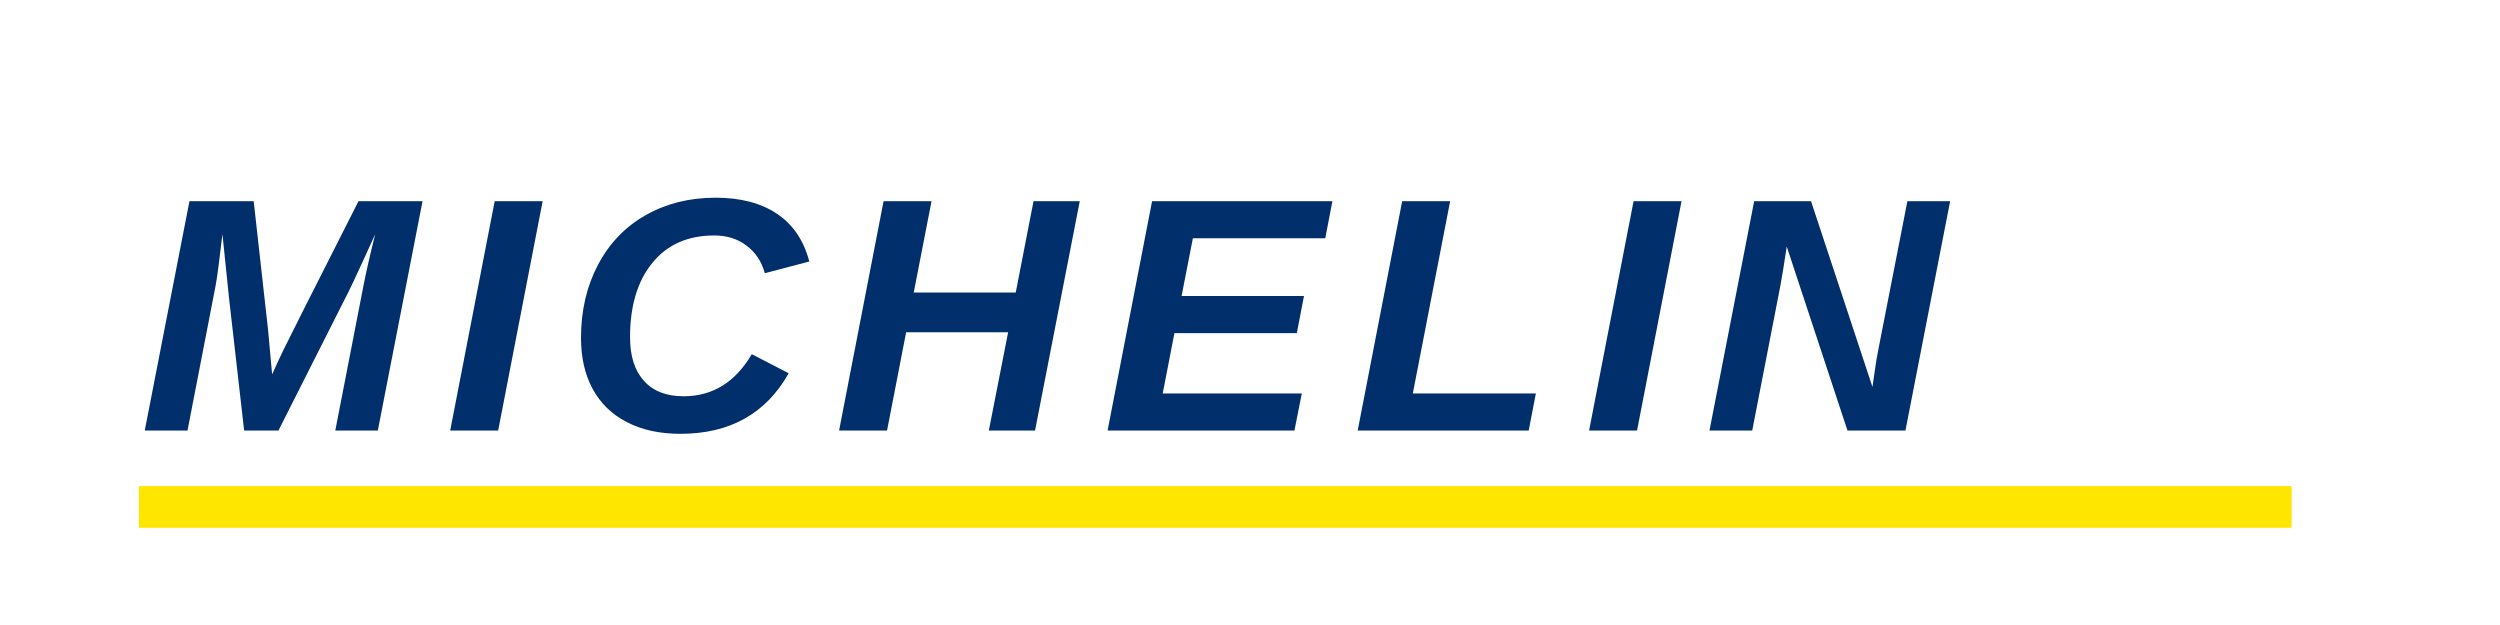
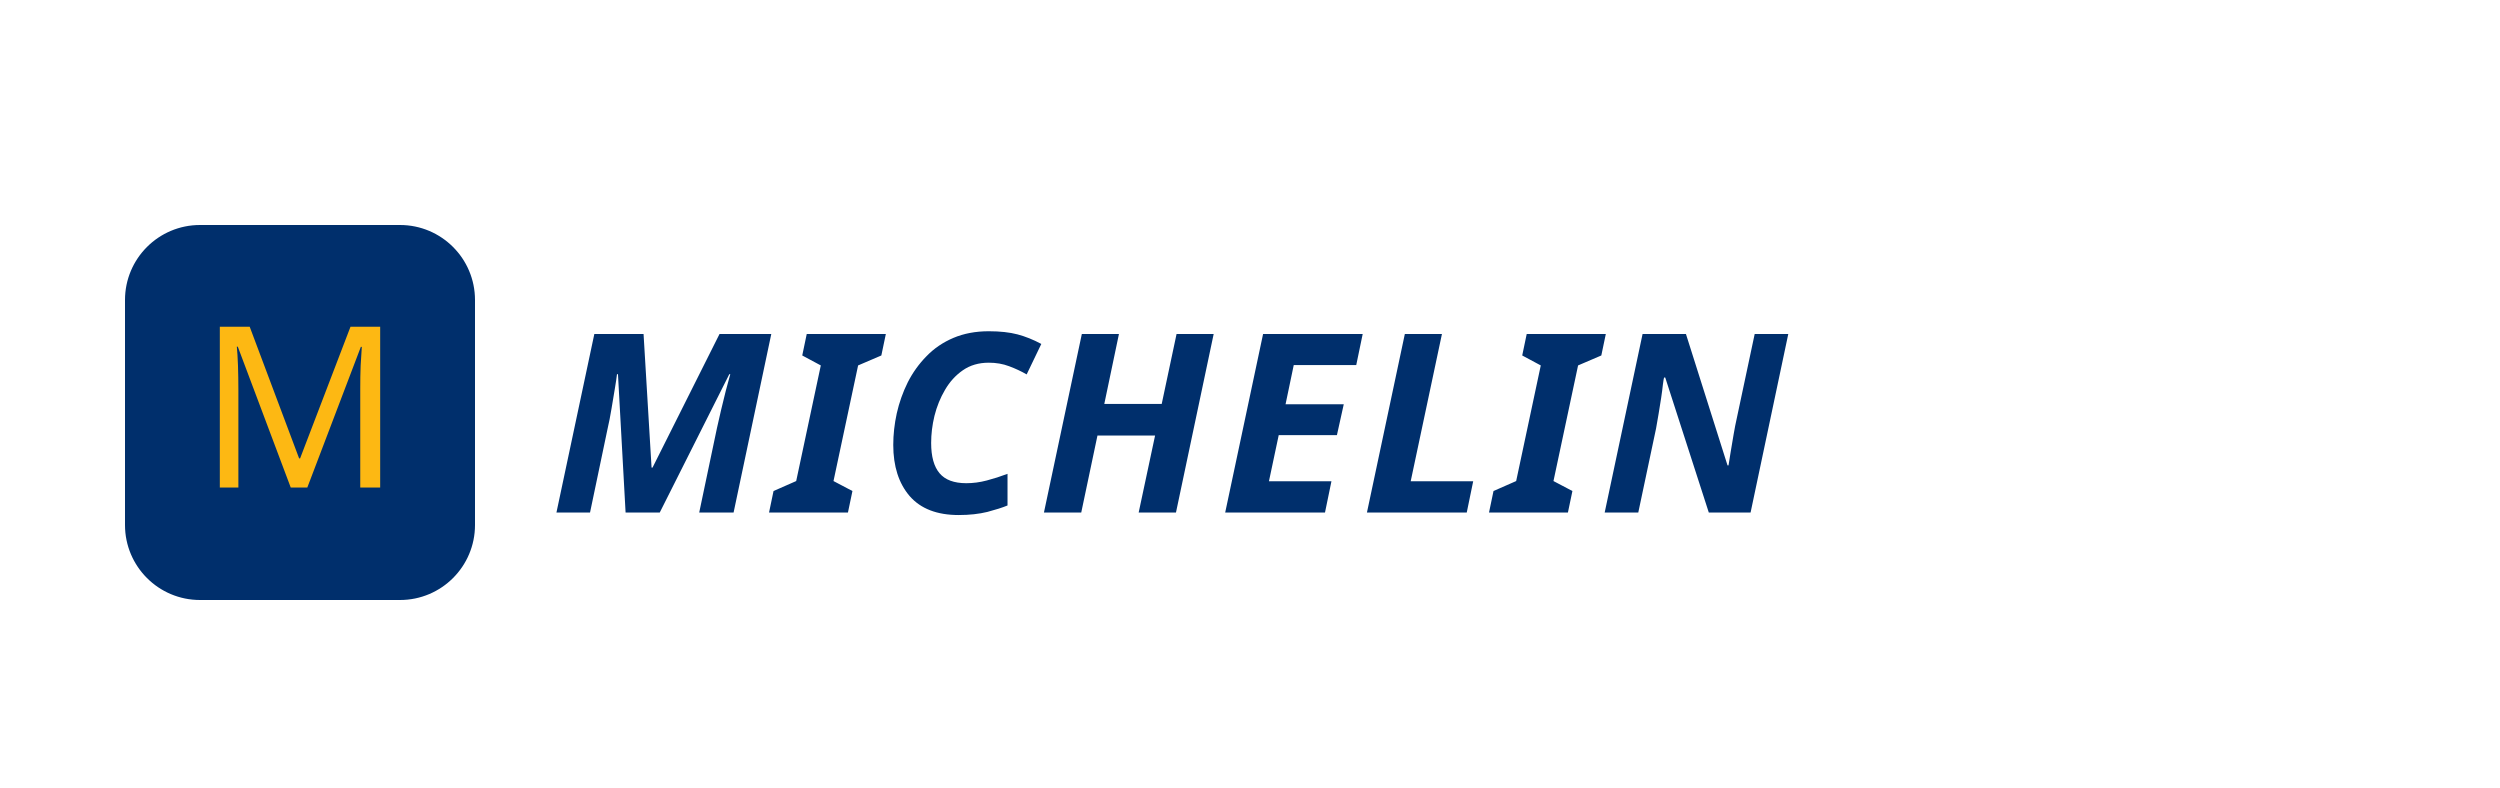
- <svg xmlns="http://www.w3.org/2000/svg" viewBox="0 0 180 45">
-   <text x="10" y="31" font-family="Arial, sans-serif" font-weight="900" font-size="24" fill="#002F6C" font-style="italic" letter-spacing="2">MICHELIN</text>
-   <rect x="10" y="35" width="155" height="3" fill="#FFE600" />
+ <svg xmlns="http://www.w3.org/2000/svg" viewBox="0 0 200 63">
+   <g transform="translate(10, 16)">
+     <rect x="0" y="2" width="28" height="30" rx="6" fill="#002F6C" />
+     <text x="14" y="23" font-family="Arial Black, sans-serif" font-size="18" fill="#FDB813" text-anchor="middle">M</text>
+     <text x="34" y="25" font-family="Arial Black, sans-serif" font-weight="900" font-style="italic" font-size="20" fill="#002F6C" letter-spacing="0.5">MICHELIN</text>
+   </g>
</svg>
